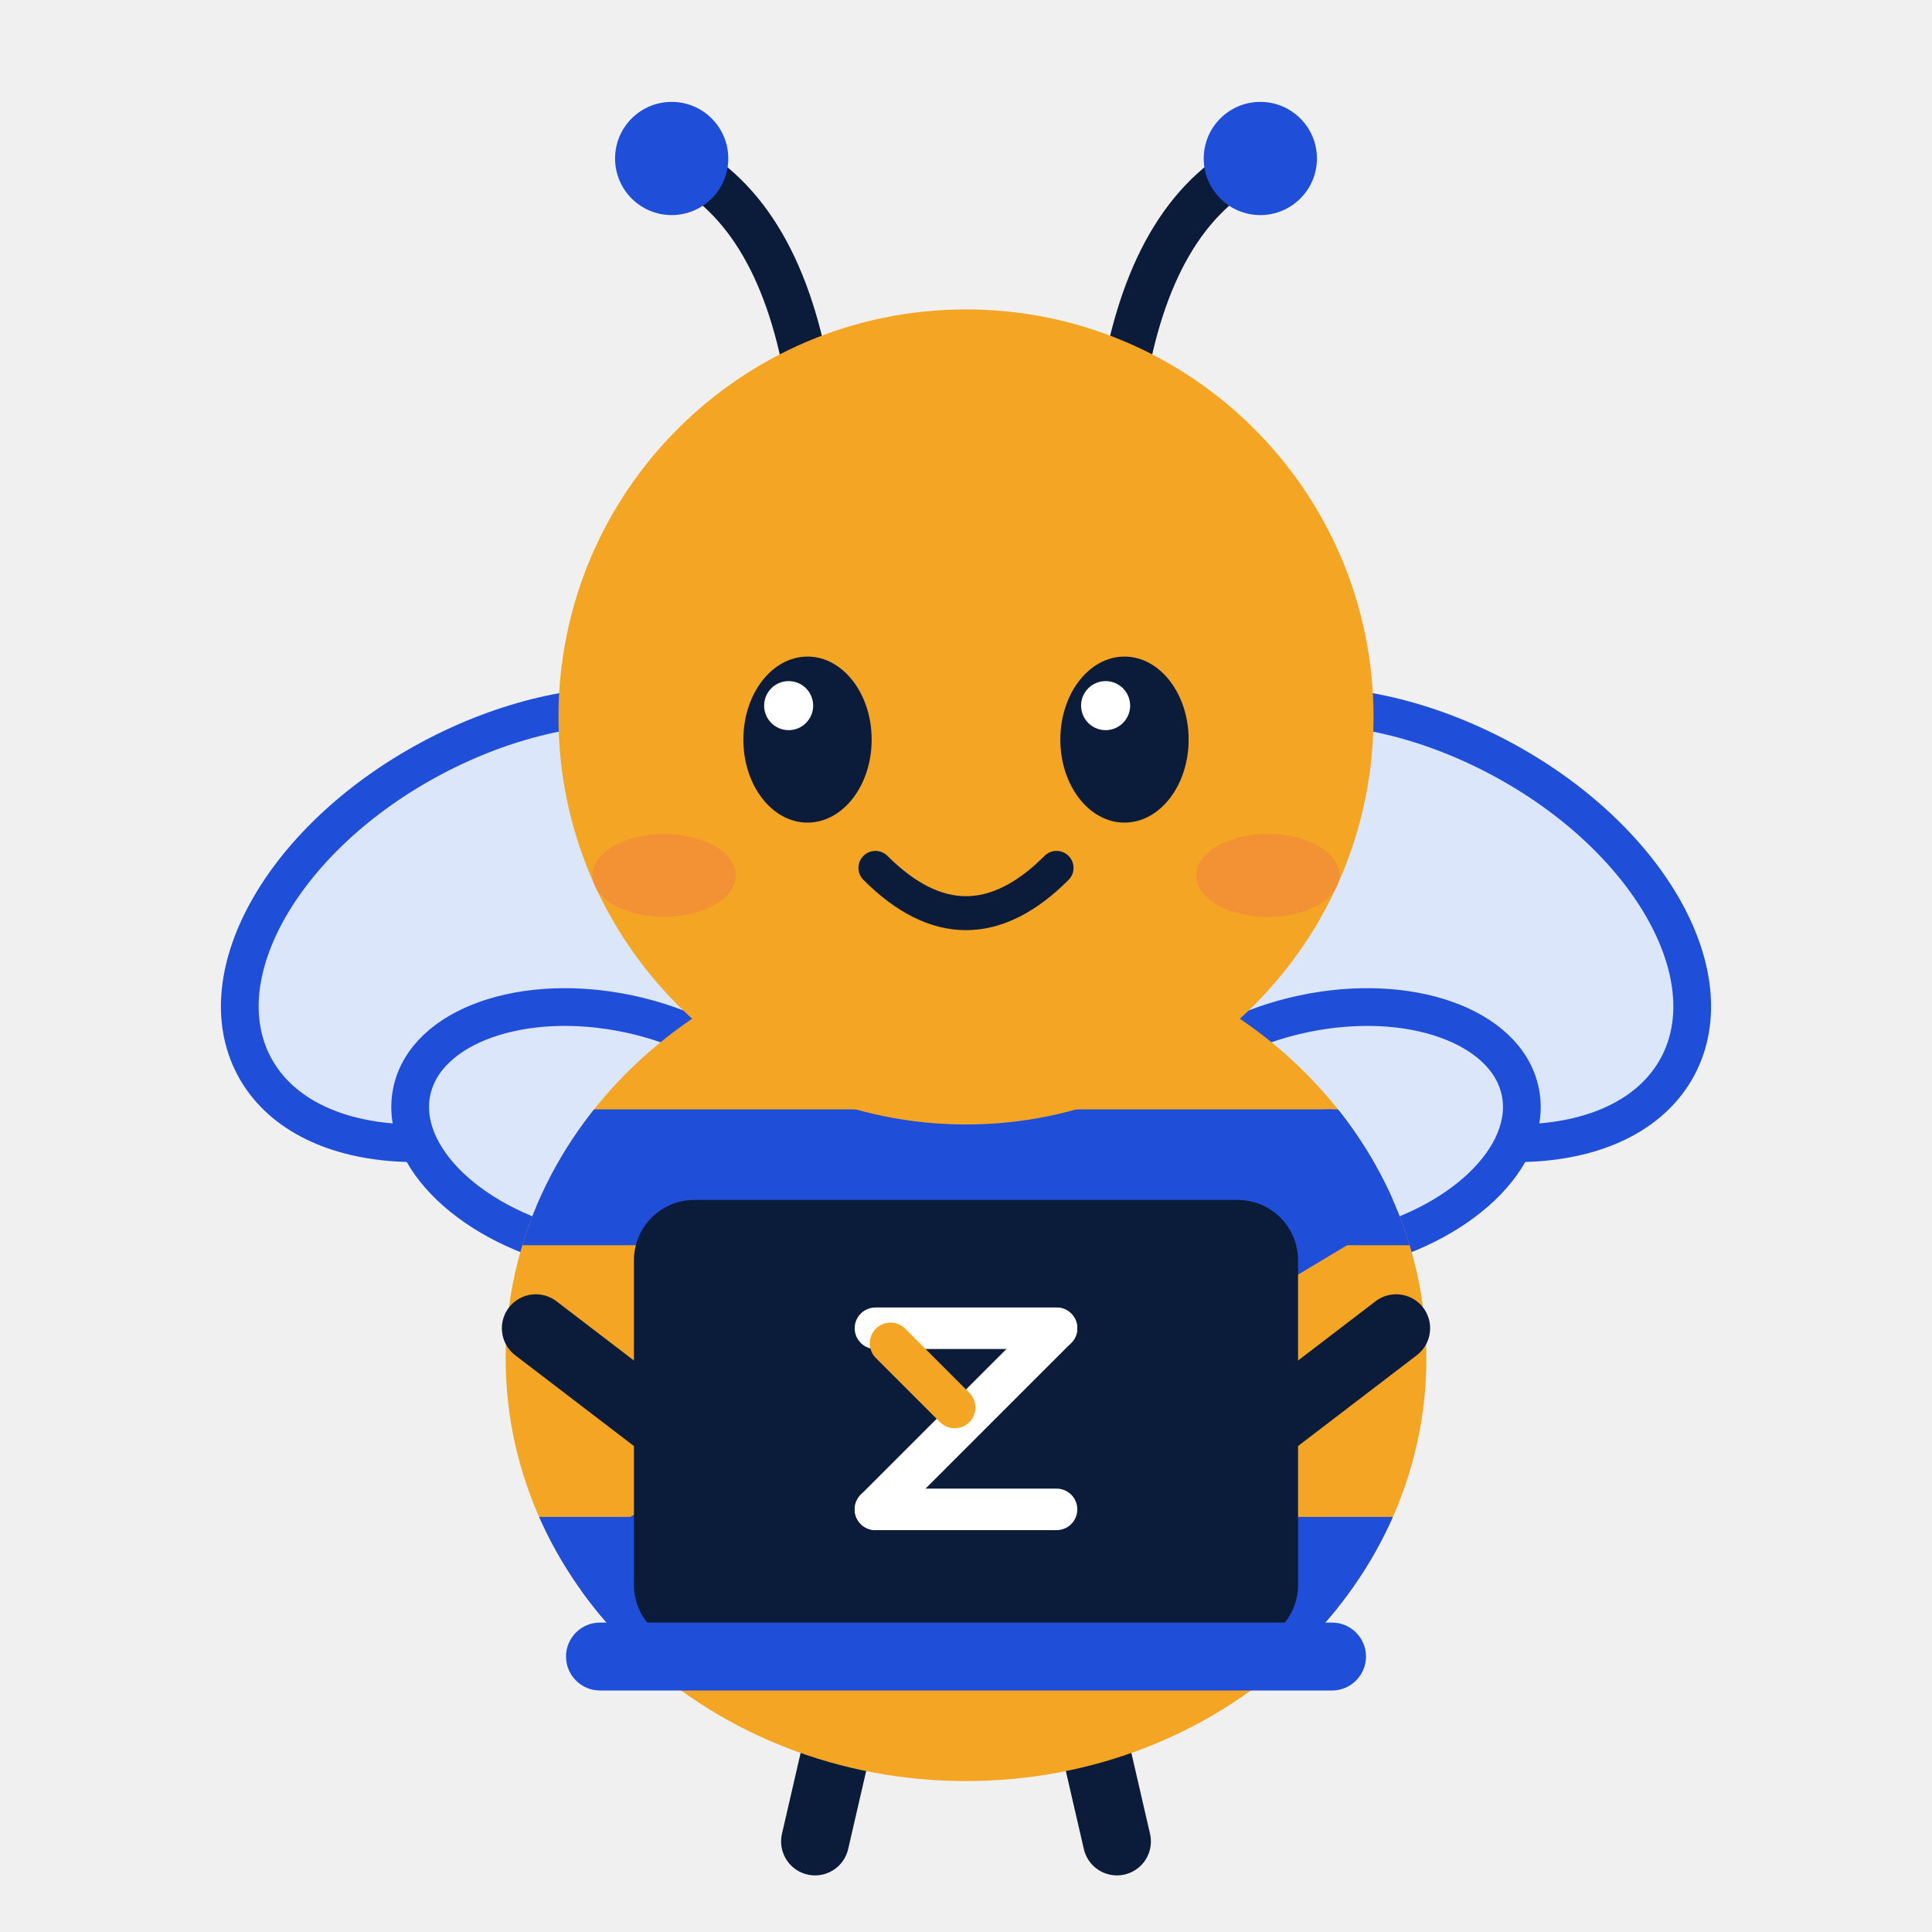
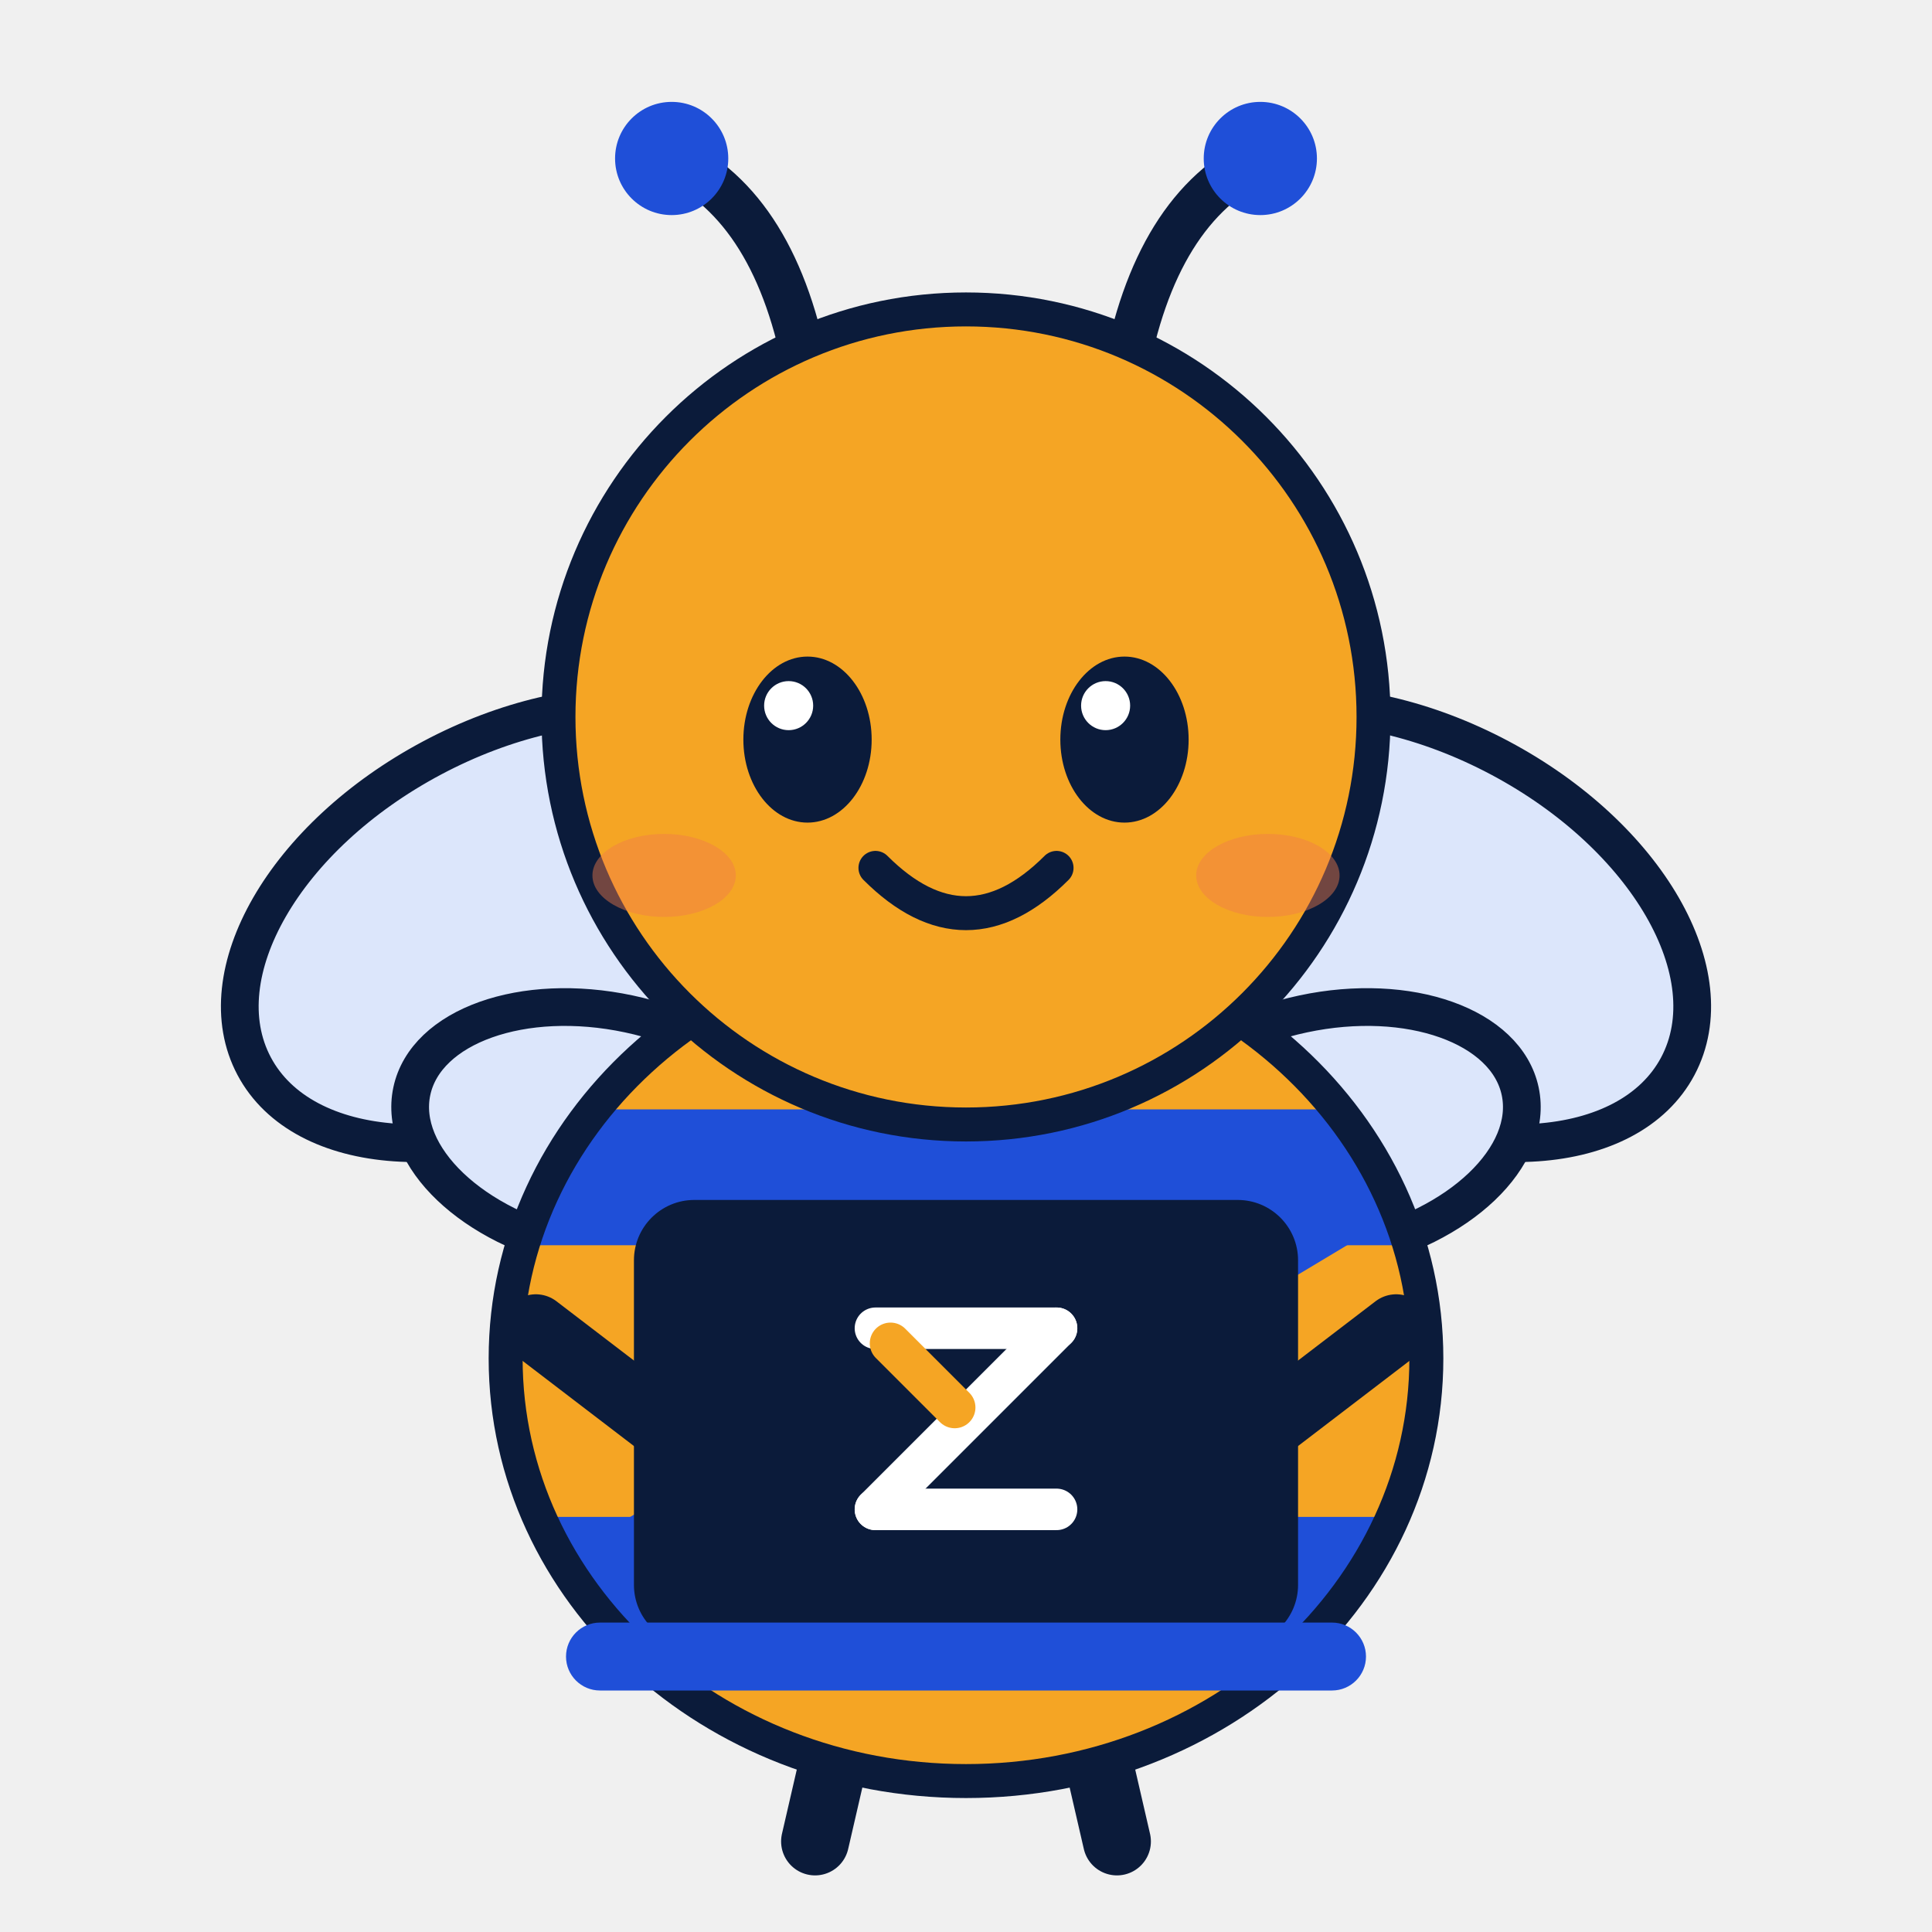
<svg xmlns="http://www.w3.org/2000/svg" viewBox="0 0 512 512" width="512" height="512" role="img" aria-label="Abelha Rizzygo All estudando">
-   <ellipse cx="138" cy="245" rx="80" ry="50" fill="#DCE6FB" stroke="#1F4FD8" stroke-width="10" transform="rotate(-28 138 245)" />
-   <ellipse cx="374" cy="245" rx="80" ry="50" fill="#DCE6FB" stroke="#1F4FD8" stroke-width="10" transform="rotate(28 374 245)" />
-   <ellipse cx="160" cy="300" rx="52" ry="32" fill="#DCE6FB" stroke="#1F4FD8" stroke-width="10" transform="rotate(12 160 300)" />
-   <ellipse cx="352" cy="300" rx="52" ry="32" fill="#DCE6FB" stroke="#1F4FD8" stroke-width="10" transform="rotate(-12 352 300)" />
+   <ellipse cx="138" cy="245" rx="80" ry="50" fill="#DCE6FB" stroke="#0B1B3A" stroke-width="10" transform="rotate(-28 138 245)" />
+   <ellipse cx="374" cy="245" rx="80" ry="50" fill="#DCE6FB" stroke="#0B1B3A" stroke-width="10" transform="rotate(28 374 245)" />
+   <ellipse cx="160" cy="300" rx="52" ry="32" fill="#DCE6FB" stroke="#0B1B3A" stroke-width="10" transform="rotate(12 160 300)" />
+   <ellipse cx="352" cy="300" rx="52" ry="32" fill="#DCE6FB" stroke="#0B1B3A" stroke-width="10" transform="rotate(-12 352 300)" />
  <path d="M214 100 Q206 55 178 42" fill="none" stroke="#0B1B3A" stroke-width="12" stroke-linecap="round" />
  <circle cx="178" cy="42" r="15" fill="#1F4FD8" />
  <path d="M298 100 Q306 55 334 42" fill="none" stroke="#0B1B3A" stroke-width="12" stroke-linecap="round" />
  <circle cx="334" cy="42" r="15" fill="#1F4FD8" />
  <path d="M222 462 L216 488" fill="none" stroke="#0B1B3A" stroke-width="18" stroke-linecap="round" stroke-linejoin="round" />
  <path d="M290 462 L296 488" fill="none" stroke="#0B1B3A" stroke-width="18" stroke-linecap="round" stroke-linejoin="round" />
  <defs>
    <clipPath id="barriga">
      <ellipse cx="256" cy="360" rx="122" ry="112" />
    </clipPath>
  </defs>
  <ellipse cx="256" cy="360" rx="122" ry="112" fill="#F5A524" />
  <g clip-path="url(#barriga)">
    <path d="M120 312 L392 312" fill="none" stroke="#1F4FD8" stroke-width="36" stroke-linecap="round" stroke-linejoin="round" />
    <path d="M352 312 L172 420" fill="none" stroke="#1F4FD8" stroke-width="36" stroke-linecap="round" stroke-linejoin="round" />
    <path d="M120 420 L392 420" fill="none" stroke="#1F4FD8" stroke-width="36" stroke-linecap="round" stroke-linejoin="round" />
  </g>
+   <ellipse cx="256" cy="360" rx="122" ry="112" fill="none" stroke="#0B1B3A" stroke-width="9" />
  <path d="M142 352 L176 378" fill="none" stroke="#0B1B3A" stroke-width="18" stroke-linecap="round" stroke-linejoin="round" />
  <path d="M370 352 L336 378" fill="none" stroke="#0B1B3A" stroke-width="18" stroke-linecap="round" stroke-linejoin="round" />
-   <circle cx="256" cy="190" r="108" fill="#F5A524" />
+   <circle cx="256" cy="190" r="108" fill="#F5A524" stroke="#0B1B3A" stroke-width="9" />
  <ellipse cx="214" cy="196" rx="17" ry="22" fill="#0B1B3A" />
  <circle cx="209" cy="187" r="6.5" fill="#FFFFFF" />
  <ellipse cx="298" cy="196" rx="17" ry="22" fill="#0B1B3A" />
  <circle cx="293" cy="187" r="6.5" fill="#FFFFFF" />
  <ellipse cx="176" cy="232" rx="19" ry="11" fill="#F07A4A" opacity="0.45" />
  <ellipse cx="336" cy="232" rx="19" ry="11" fill="#F07A4A" opacity="0.45" />
  <path d="M232 230 Q256 254 280 230" fill="none" stroke="#0B1B3A" stroke-width="9" stroke-linecap="round" />
  <rect x="168" y="318" width="176" height="118" rx="16" fill="#0B1B3A" />
  <rect x="150" y="430" width="212" height="18" rx="9" fill="#1F4FD8" />
  <path d="M232 352 L280 352" fill="none" stroke="#FFFFFF" stroke-width="11" stroke-linecap="round" stroke-linejoin="round" />
  <path d="M280 352 L232 400" fill="none" stroke="#FFFFFF" stroke-width="11" stroke-linecap="round" stroke-linejoin="round" />
  <path d="M232 400 L280 400" fill="none" stroke="#FFFFFF" stroke-width="11" stroke-linecap="round" stroke-linejoin="round" />
  <path d="M236 356 L253 373" fill="none" stroke="#F5A524" stroke-width="11" stroke-linecap="round" stroke-linejoin="round" />
</svg>
